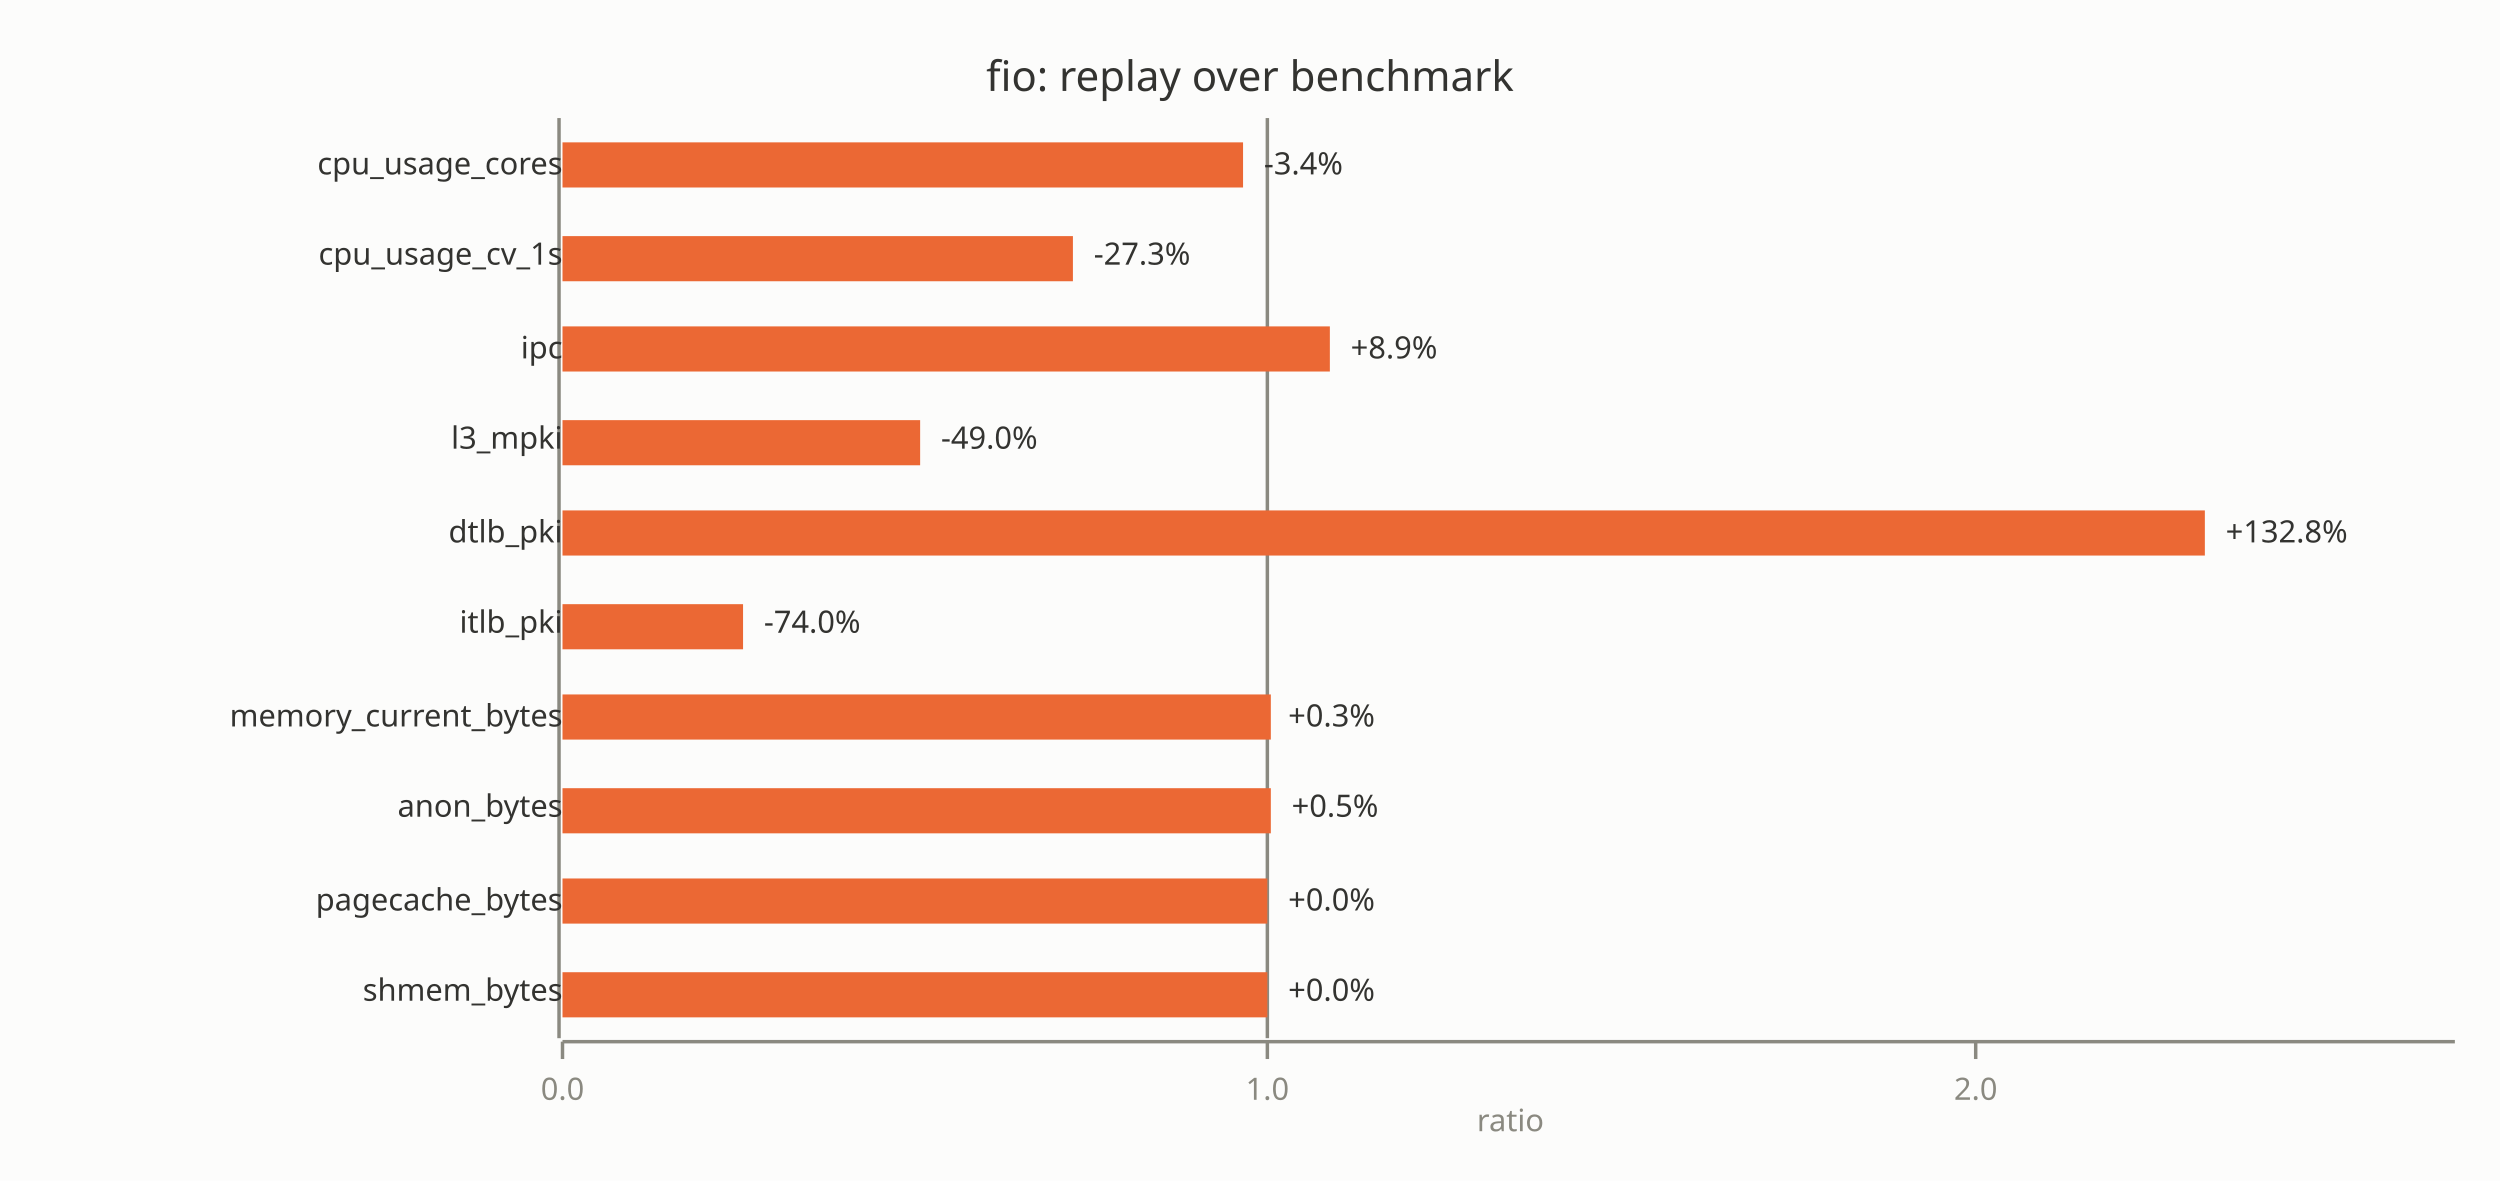
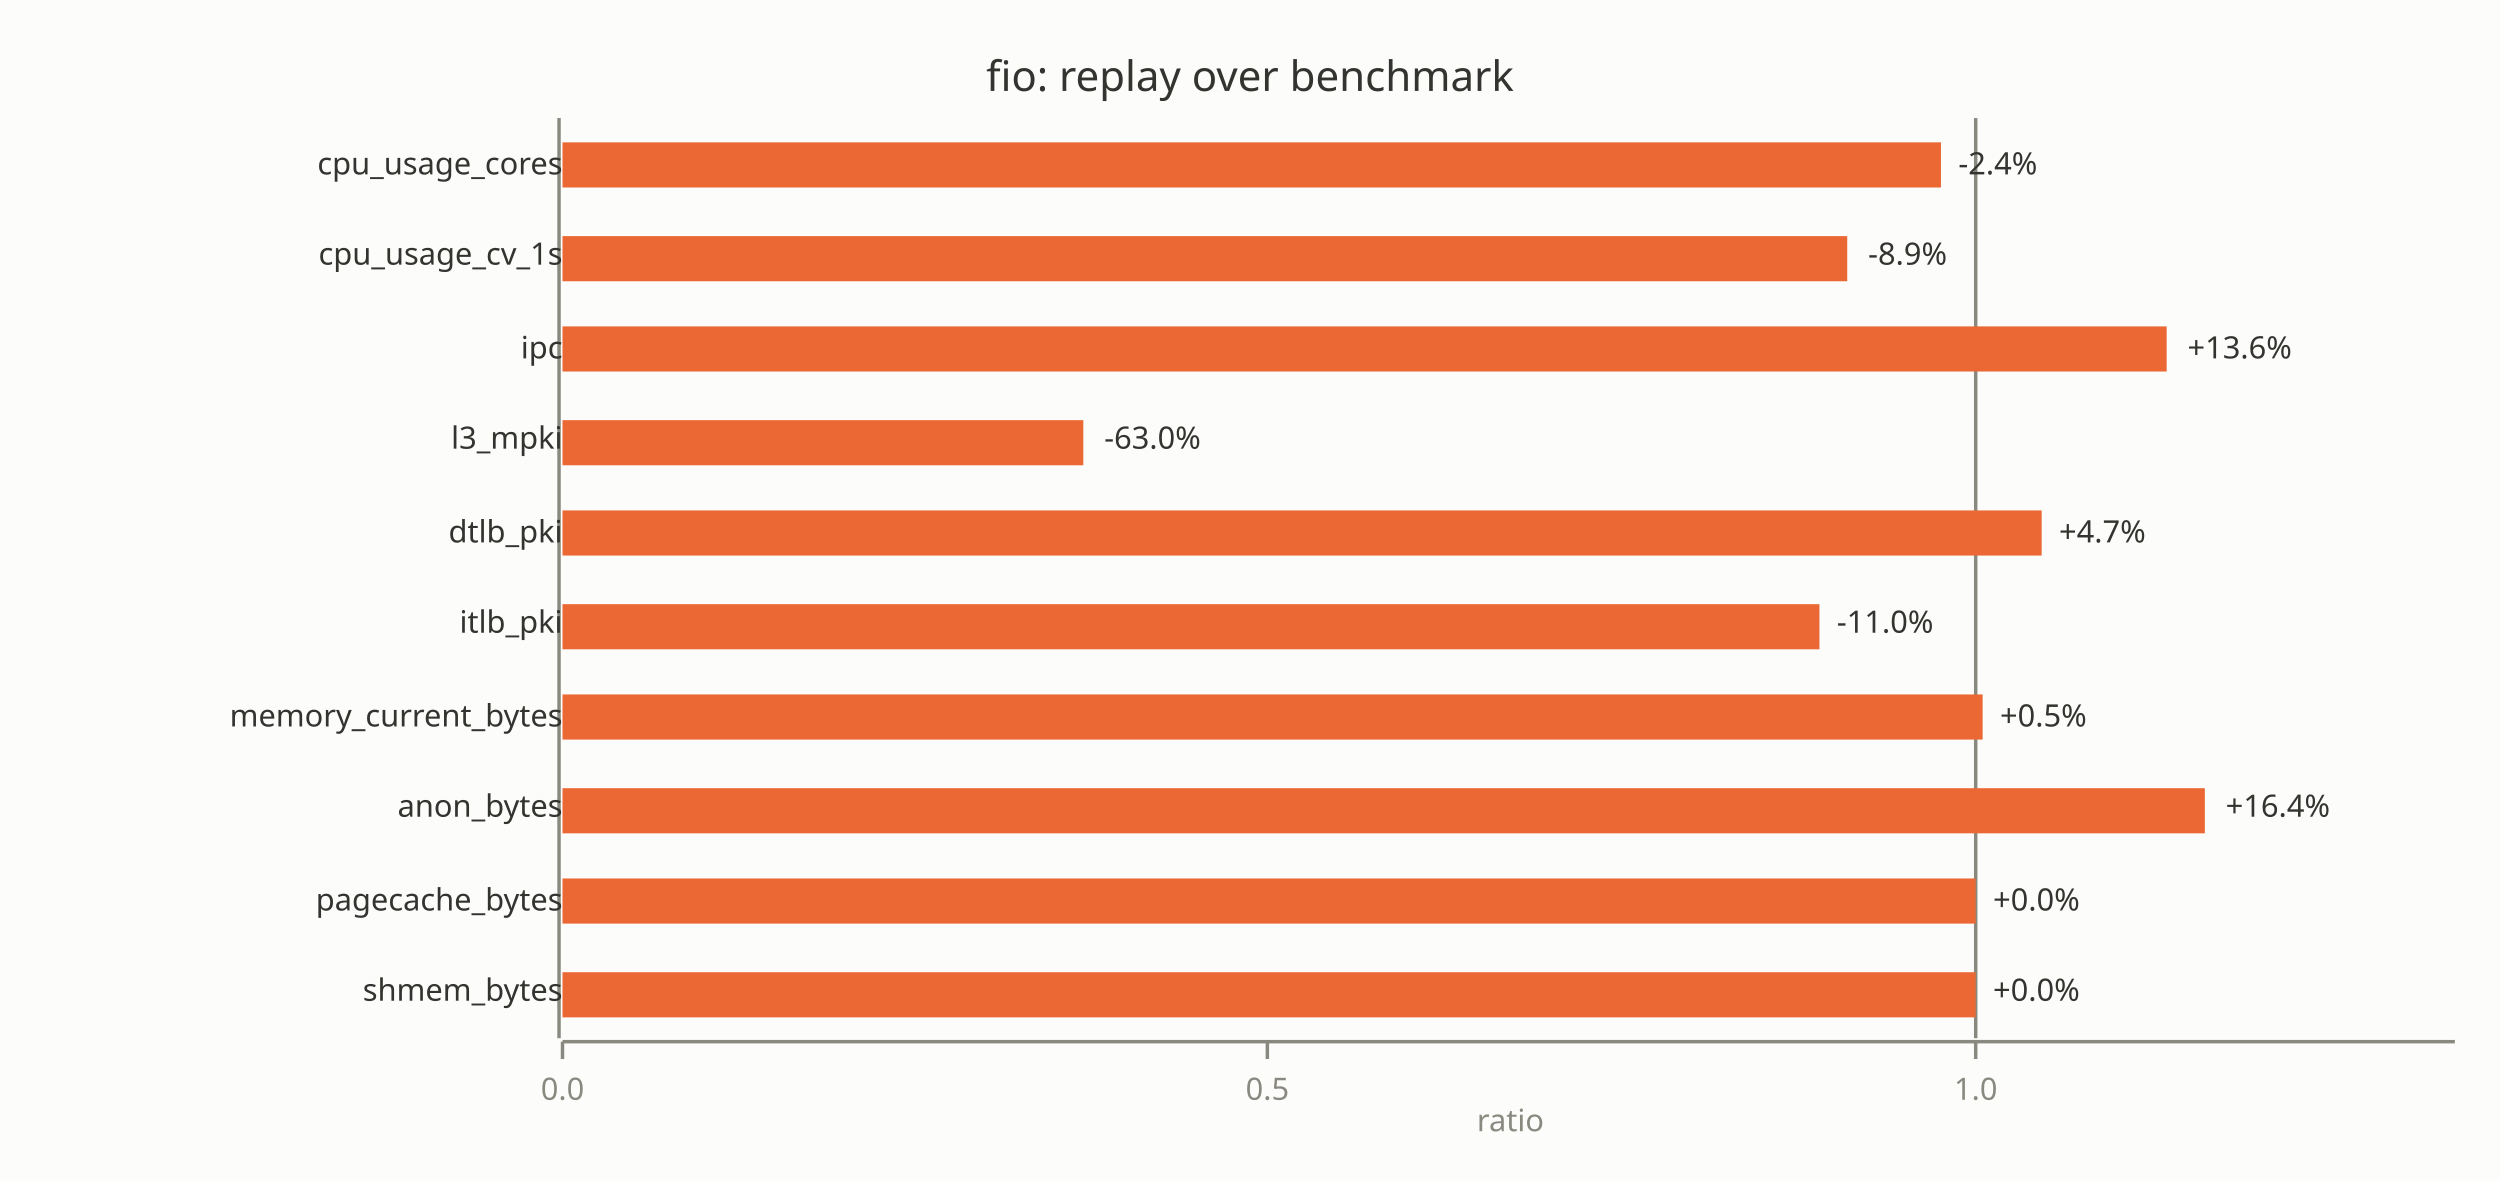
<svg xmlns="http://www.w3.org/2000/svg" width="720" height="340" viewBox="0 0 720 340">
  <rect x="0" y="0" width="720" height="340" opacity="1" fill="#FCFCFB" stroke="none" />
  <text x="360" y="17" dy="0.76em" text-anchor="middle" font-family="sans-serif" font-size="12.097" opacity="1" fill="#333330">
fio: replay over benchmark
</text>
  <text x="435" y="328" dy="-0.5ex" text-anchor="middle" font-family="sans-serif" font-size="8.871" opacity="1" fill="#8A8980">
ratio
</text>
  <polyline fill="none" opacity="1" stroke="#8A8980" stroke-width="1" points="161,34 161,299 " />
  <polyline fill="none" opacity="1" stroke="#8A8980" stroke-width="1" points="162,300 707,300 " />
  <text x="162" y="310" dy="0.76em" text-anchor="middle" font-family="sans-serif" font-size="8.871" opacity="1" fill="#8A8980">
0.0
</text>
  <polyline fill="none" opacity="1" stroke="#8A8980" stroke-width="1" points="162,300 162,305 " />
  <text x="365" y="310" dy="0.76em" text-anchor="middle" font-family="sans-serif" font-size="8.871" opacity="1" fill="#8A8980">
- 1.0
+ 0.5
</text>
  <polyline fill="none" opacity="1" stroke="#8A8980" stroke-width="1" points="365,300 365,305 " />
  <text x="569" y="310" dy="0.76em" text-anchor="middle" font-family="sans-serif" font-size="8.871" opacity="1" fill="#8A8980">
- 2.0
+ 1.0
</text>
  <polyline fill="none" opacity="1" stroke="#8A8980" stroke-width="1" points="569,300 569,305 " />
-   <polyline fill="none" opacity="1" stroke="#8A8980" stroke-width="1" points="365,299 365,34 " />
-   <rect x="162" y="41" width="196" height="13" opacity="1" fill="#EB6834" stroke="none" />
+   <polyline fill="none" opacity="1" stroke="#8A8980" stroke-width="1" points="569,299 569,34 " />
+   <rect x="162" y="41" width="397" height="13" opacity="1" fill="#EB6834" stroke="none" />
  <text x="162" y="48" dy="0.5ex" text-anchor="end" font-family="sans-serif" font-size="8.871" opacity="1" fill="#333330">
cpu_usage_cores
</text>
-   <text x="364" y="48" dy="0.5ex" text-anchor="start" font-family="sans-serif" font-size="8.871" opacity="1" fill="#333330">
- -3.4%
+   <text x="564" y="48" dy="0.5ex" text-anchor="start" font-family="sans-serif" font-size="8.871" opacity="1" fill="#333330">
+ -2.4%
</text>
-   <rect x="162" y="68" width="147" height="13" opacity="1" fill="#EB6834" stroke="none" />
+   <rect x="162" y="68" width="370" height="13" opacity="1" fill="#EB6834" stroke="none" />
  <text x="162" y="74" dy="0.5ex" text-anchor="end" font-family="sans-serif" font-size="8.871" opacity="1" fill="#333330">
cpu_usage_cv_1s
</text>
-   <text x="315" y="74" dy="0.5ex" text-anchor="start" font-family="sans-serif" font-size="8.871" opacity="1" fill="#333330">
- -27.3%
+   <text x="538" y="74" dy="0.5ex" text-anchor="start" font-family="sans-serif" font-size="8.871" opacity="1" fill="#333330">
+ -8.9%
</text>
-   <rect x="162" y="94" width="221" height="13" opacity="1" fill="#EB6834" stroke="none" />
+   <rect x="162" y="94" width="462" height="13" opacity="1" fill="#EB6834" stroke="none" />
  <text x="162" y="101" dy="0.5ex" text-anchor="end" font-family="sans-serif" font-size="8.871" opacity="1" fill="#333330">
ipc
</text>
-   <text x="389" y="101" dy="0.5ex" text-anchor="start" font-family="sans-serif" font-size="8.871" opacity="1" fill="#333330">
- +8.9%
+   <text x="630" y="101" dy="0.5ex" text-anchor="start" font-family="sans-serif" font-size="8.871" opacity="1" fill="#333330">
+ +13.6%
</text>
-   <rect x="162" y="121" width="103" height="13" opacity="1" fill="#EB6834" stroke="none" />
+   <rect x="162" y="121" width="150" height="13" opacity="1" fill="#EB6834" stroke="none" />
  <text x="162" y="127" dy="0.5ex" text-anchor="end" font-family="sans-serif" font-size="8.871" opacity="1" fill="#333330">
l3_mpki
</text>
-   <text x="271" y="127" dy="0.5ex" text-anchor="start" font-family="sans-serif" font-size="8.871" opacity="1" fill="#333330">
- -49.0%
+   <text x="318" y="127" dy="0.5ex" text-anchor="start" font-family="sans-serif" font-size="8.871" opacity="1" fill="#333330">
+ -63.0%
</text>
-   <rect x="162" y="147" width="473" height="13" opacity="1" fill="#EB6834" stroke="none" />
+   <rect x="162" y="147" width="426" height="13" opacity="1" fill="#EB6834" stroke="none" />
  <text x="162" y="154" dy="0.5ex" text-anchor="end" font-family="sans-serif" font-size="8.871" opacity="1" fill="#333330">
dtlb_pki
</text>
-   <text x="641" y="154" dy="0.5ex" text-anchor="start" font-family="sans-serif" font-size="8.871" opacity="1" fill="#333330">
- +132.8%
+   <text x="593" y="154" dy="0.5ex" text-anchor="start" font-family="sans-serif" font-size="8.871" opacity="1" fill="#333330">
+ +4.7%
</text>
-   <rect x="162" y="174" width="52" height="13" opacity="1" fill="#EB6834" stroke="none" />
+   <rect x="162" y="174" width="362" height="13" opacity="1" fill="#EB6834" stroke="none" />
  <text x="162" y="180" dy="0.5ex" text-anchor="end" font-family="sans-serif" font-size="8.871" opacity="1" fill="#333330">
itlb_pki
</text>
-   <text x="220" y="180" dy="0.5ex" text-anchor="start" font-family="sans-serif" font-size="8.871" opacity="1" fill="#333330">
- -74.0%
+   <text x="529" y="180" dy="0.5ex" text-anchor="start" font-family="sans-serif" font-size="8.871" opacity="1" fill="#333330">
+ -11.0%
</text>
-   <rect x="162" y="200" width="204" height="13" opacity="1" fill="#EB6834" stroke="none" />
+   <rect x="162" y="200" width="409" height="13" opacity="1" fill="#EB6834" stroke="none" />
  <text x="162" y="207" dy="0.5ex" text-anchor="end" font-family="sans-serif" font-size="8.871" opacity="1" fill="#333330">
memory_current_bytes
</text>
-   <text x="371" y="207" dy="0.5ex" text-anchor="start" font-family="sans-serif" font-size="8.871" opacity="1" fill="#333330">
- +0.3%
+   <text x="576" y="207" dy="0.5ex" text-anchor="start" font-family="sans-serif" font-size="8.871" opacity="1" fill="#333330">
+ +0.5%
</text>
-   <rect x="162" y="227" width="204" height="13" opacity="1" fill="#EB6834" stroke="none" />
+   <rect x="162" y="227" width="473" height="13" opacity="1" fill="#EB6834" stroke="none" />
  <text x="162" y="233" dy="0.5ex" text-anchor="end" font-family="sans-serif" font-size="8.871" opacity="1" fill="#333330">
anon_bytes
</text>
-   <text x="372" y="233" dy="0.5ex" text-anchor="start" font-family="sans-serif" font-size="8.871" opacity="1" fill="#333330">
- +0.5%
+   <text x="641" y="233" dy="0.5ex" text-anchor="start" font-family="sans-serif" font-size="8.871" opacity="1" fill="#333330">
+ +16.4%
</text>
-   <rect x="162" y="253" width="203" height="13" opacity="1" fill="#EB6834" stroke="none" />
+   <rect x="162" y="253" width="407" height="13" opacity="1" fill="#EB6834" stroke="none" />
  <text x="162" y="260" dy="0.5ex" text-anchor="end" font-family="sans-serif" font-size="8.871" opacity="1" fill="#333330">
pagecache_bytes
</text>
-   <text x="371" y="260" dy="0.5ex" text-anchor="start" font-family="sans-serif" font-size="8.871" opacity="1" fill="#333330">
+   <text x="574" y="260" dy="0.5ex" text-anchor="start" font-family="sans-serif" font-size="8.871" opacity="1" fill="#333330">
+0.0%
</text>
-   <rect x="162" y="280" width="203" height="13" opacity="1" fill="#EB6834" stroke="none" />
+   <rect x="162" y="280" width="407" height="13" opacity="1" fill="#EB6834" stroke="none" />
  <text x="162" y="286" dy="0.5ex" text-anchor="end" font-family="sans-serif" font-size="8.871" opacity="1" fill="#333330">
shmem_bytes
</text>
-   <text x="371" y="286" dy="0.5ex" text-anchor="start" font-family="sans-serif" font-size="8.871" opacity="1" fill="#333330">
+   <text x="574" y="286" dy="0.5ex" text-anchor="start" font-family="sans-serif" font-size="8.871" opacity="1" fill="#333330">
+0.0%
</text>
</svg>
